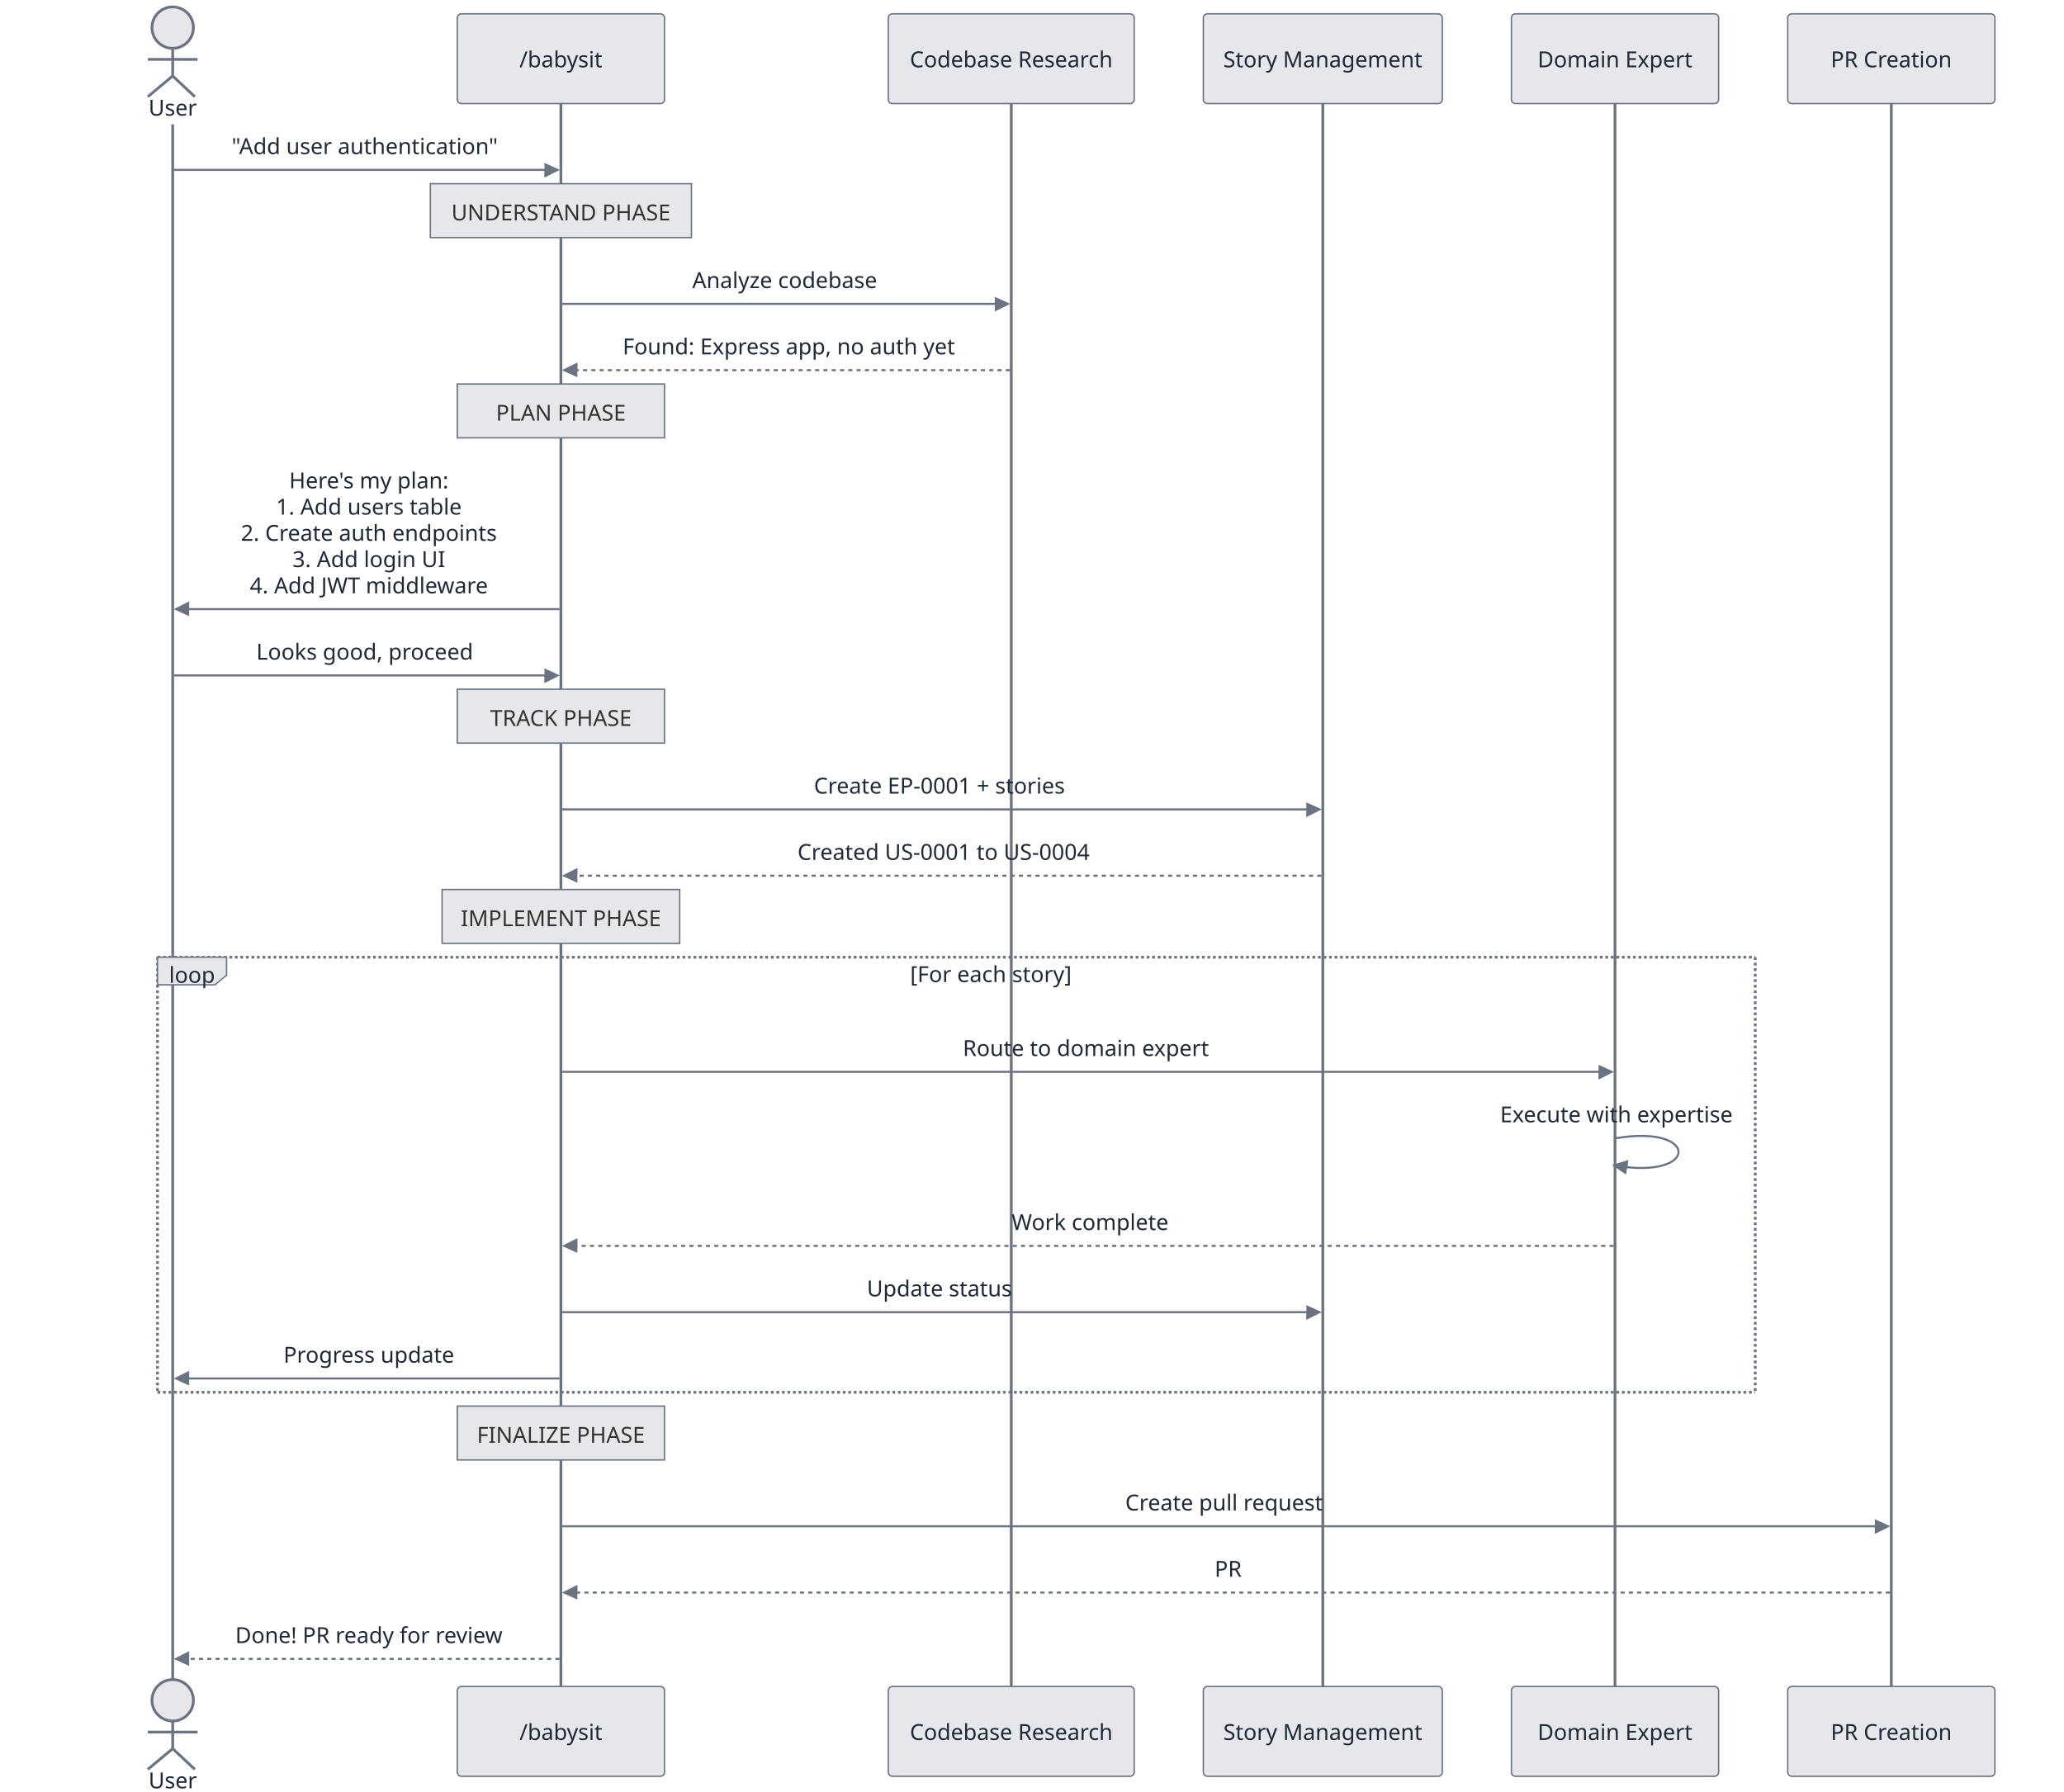
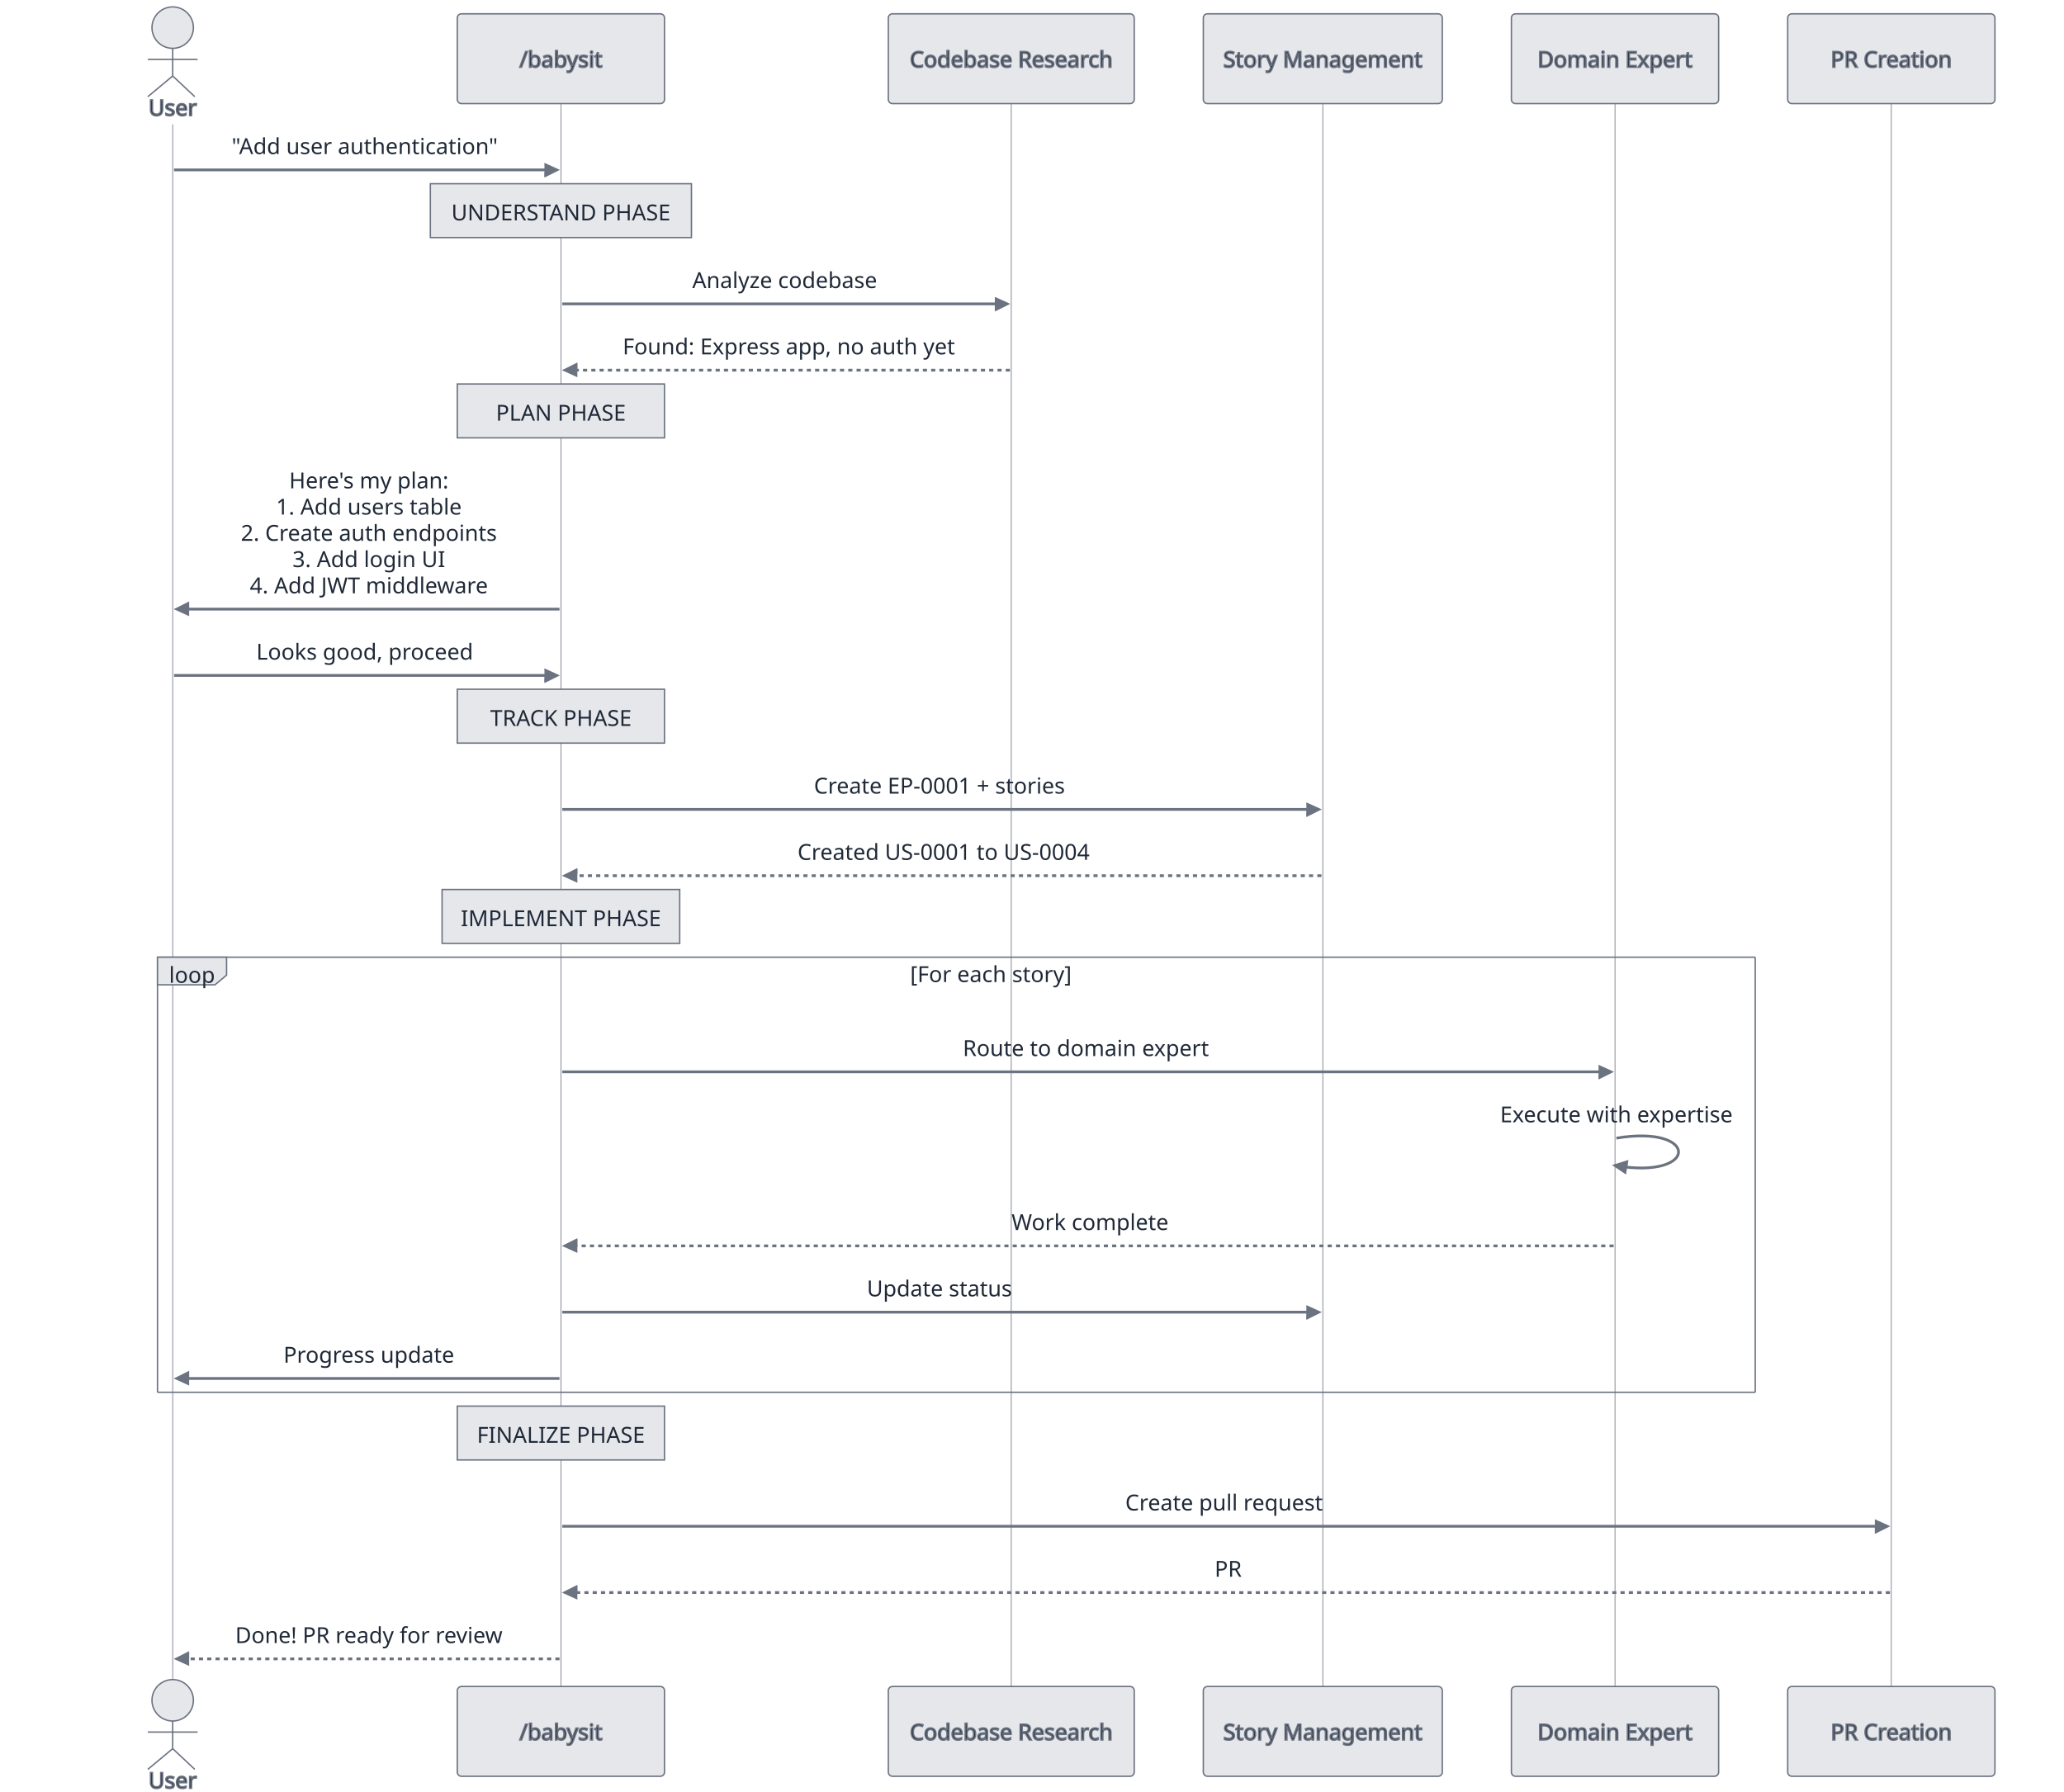
<svg xmlns="http://www.w3.org/2000/svg" id="my-svg" width="100%" style="max-width: 1494px; background-color: transparent;" viewBox="-50 -10 1494 1297" role="graphics-document document" aria-roledescription="sequence" aria-describedby="chart-desc-my-svg" aria-labelledby="chart-title-my-svg">
  <g>
-     <rect x="1244" y="1211" fill="#e5e7eb" stroke="#6b7280" width="150" height="65" name="PR" rx="3" ry="3" class="actor actor-bottom" />
+     <rect x="1244" y="1211" width="150" height="65" name="PR" rx="3" ry="3" class="actor actor-bottom" />
    <text x="1319" y="1243.5" dominant-baseline="central" alignment-baseline="central" class="actor actor-box" style="text-anchor: middle; font-size: 16px; font-weight: 400;">
      <tspan x="1319" dy="0">PR Creation</tspan>
    </text>
  </g>
  <g>
-     <rect x="1044" y="1211" fill="#e5e7eb" stroke="#6b7280" width="150" height="65" name="Expert" rx="3" ry="3" class="actor actor-bottom" />
+     <rect x="1044" y="1211" width="150" height="65" name="Expert" rx="3" ry="3" class="actor actor-bottom" />
    <text x="1119" y="1243.5" dominant-baseline="central" alignment-baseline="central" class="actor actor-box" style="text-anchor: middle; font-size: 16px; font-weight: 400;">
      <tspan x="1119" dy="0">Domain Expert</tspan>
    </text>
  </g>
  <g>
-     <rect x="821" y="1211" fill="#e5e7eb" stroke="#6b7280" width="173" height="65" name="Story" rx="3" ry="3" class="actor actor-bottom" />
+     <rect x="821" y="1211" width="173" height="65" name="Story" rx="3" ry="3" class="actor actor-bottom" />
    <text x="907.5" y="1243.5" dominant-baseline="central" alignment-baseline="central" class="actor actor-box" style="text-anchor: middle; font-size: 16px; font-weight: 400;">
      <tspan x="907.5" dy="0">Story Management</tspan>
    </text>
  </g>
  <g>
-     <rect x="593" y="1211" fill="#e5e7eb" stroke="#6b7280" width="178" height="65" name="Research" rx="3" ry="3" class="actor actor-bottom" />
+     <rect x="593" y="1211" width="178" height="65" name="Research" rx="3" ry="3" class="actor actor-bottom" />
    <text x="682" y="1243.5" dominant-baseline="central" alignment-baseline="central" class="actor actor-box" style="text-anchor: middle; font-size: 16px; font-weight: 400;">
      <tspan x="682" dy="0">Codebase Research</tspan>
    </text>
  </g>
  <g>
-     <rect x="281" y="1211" fill="#e5e7eb" stroke="#6b7280" width="150" height="65" name="Babysit" rx="3" ry="3" class="actor actor-bottom" />
+     <rect x="281" y="1211" width="150" height="65" name="Babysit" rx="3" ry="3" class="actor actor-bottom" />
    <text x="356" y="1243.5" dominant-baseline="central" alignment-baseline="central" class="actor actor-box" style="text-anchor: middle; font-size: 16px; font-weight: 400;">
      <tspan x="356" dy="0">/babysit</tspan>
    </text>
  </g>
  <g />
  <g>
-     <line id="actor5" x1="1319" y1="65" x2="1319" y2="1211" class="actor-line 200" stroke-width="0.5px" stroke="#9ca3af" name="PR" />
+     <line id="actor5" x1="1319" y1="65" x2="1319" y2="1211" class="actor-line 200" stroke-width="0.5px" name="PR" />
    <g id="root-5">
-       <rect x="1244" y="0" fill="#e5e7eb" stroke="#6b7280" width="150" height="65" name="PR" rx="3" ry="3" class="actor actor-top" />
+       <rect x="1244" y="0" width="150" height="65" name="PR" rx="3" ry="3" class="actor actor-top" />
      <text x="1319" y="32.5" dominant-baseline="central" alignment-baseline="central" class="actor actor-box" style="text-anchor: middle; font-size: 16px; font-weight: 400;">
        <tspan x="1319" dy="0">PR Creation</tspan>
      </text>
    </g>
  </g>
  <g>
-     <line id="actor4" x1="1119" y1="65" x2="1119" y2="1211" class="actor-line 200" stroke-width="0.5px" stroke="#9ca3af" name="Expert" />
+     <line id="actor4" x1="1119" y1="65" x2="1119" y2="1211" class="actor-line 200" stroke-width="0.5px" name="Expert" />
    <g id="root-4">
-       <rect x="1044" y="0" fill="#e5e7eb" stroke="#6b7280" width="150" height="65" name="Expert" rx="3" ry="3" class="actor actor-top" />
+       <rect x="1044" y="0" width="150" height="65" name="Expert" rx="3" ry="3" class="actor actor-top" />
      <text x="1119" y="32.5" dominant-baseline="central" alignment-baseline="central" class="actor actor-box" style="text-anchor: middle; font-size: 16px; font-weight: 400;">
        <tspan x="1119" dy="0">Domain Expert</tspan>
      </text>
    </g>
  </g>
  <g>
-     <line id="actor3" x1="907.5" y1="65" x2="907.5" y2="1211" class="actor-line 200" stroke-width="0.5px" stroke="#9ca3af" name="Story" />
+     <line id="actor3" x1="907.5" y1="65" x2="907.5" y2="1211" class="actor-line 200" stroke-width="0.5px" name="Story" />
    <g id="root-3">
-       <rect x="821" y="0" fill="#e5e7eb" stroke="#6b7280" width="173" height="65" name="Story" rx="3" ry="3" class="actor actor-top" />
+       <rect x="821" y="0" width="173" height="65" name="Story" rx="3" ry="3" class="actor actor-top" />
      <text x="907.5" y="32.5" dominant-baseline="central" alignment-baseline="central" class="actor actor-box" style="text-anchor: middle; font-size: 16px; font-weight: 400;">
        <tspan x="907.5" dy="0">Story Management</tspan>
      </text>
    </g>
  </g>
  <g>
-     <line id="actor2" x1="682" y1="65" x2="682" y2="1211" class="actor-line 200" stroke-width="0.5px" stroke="#9ca3af" name="Research" />
+     <line id="actor2" x1="682" y1="65" x2="682" y2="1211" class="actor-line 200" stroke-width="0.5px" name="Research" />
    <g id="root-2">
-       <rect x="593" y="0" fill="#e5e7eb" stroke="#6b7280" width="178" height="65" name="Research" rx="3" ry="3" class="actor actor-top" />
+       <rect x="593" y="0" width="178" height="65" name="Research" rx="3" ry="3" class="actor actor-top" />
      <text x="682" y="32.5" dominant-baseline="central" alignment-baseline="central" class="actor actor-box" style="text-anchor: middle; font-size: 16px; font-weight: 400;">
        <tspan x="682" dy="0">Codebase Research</tspan>
      </text>
    </g>
  </g>
  <g>
-     <line id="actor1" x1="356" y1="65" x2="356" y2="1211" class="actor-line 200" stroke-width="0.5px" stroke="#9ca3af" name="Babysit" />
+     <line id="actor1" x1="356" y1="65" x2="356" y2="1211" class="actor-line 200" stroke-width="0.5px" name="Babysit" />
    <g id="root-1">
-       <rect x="281" y="0" fill="#e5e7eb" stroke="#6b7280" width="150" height="65" name="Babysit" rx="3" ry="3" class="actor actor-top" />
+       <rect x="281" y="0" width="150" height="65" name="Babysit" rx="3" ry="3" class="actor actor-top" />
      <text x="356" y="32.5" dominant-baseline="central" alignment-baseline="central" class="actor actor-box" style="text-anchor: middle; font-size: 16px; font-weight: 400;">
        <tspan x="356" dy="0">/babysit</tspan>
      </text>
    </g>
  </g>
  <g>
-     <line id="actor0" x1="75" y1="80" x2="75" y2="1211" class="actor-line 200" stroke-width="0.5px" stroke="#9ca3af" name="User" />
-   </g>
-   <style>#my-svg{font-family:system-ui,sans-serif;font-size:14px;fill:#1f2937;}@keyframes edge-animation-frame{from{stroke-dashoffset:0;}}@keyframes dash{to{stroke-dashoffset:0;}}#my-svg .edge-animation-slow{stroke-dasharray:9,5!important;stroke-dashoffset:900;animation:dash 50s linear infinite;stroke-linecap:round;}#my-svg .edge-animation-fast{stroke-dasharray:9,5!important;stroke-dashoffset:900;animation:dash 20s linear infinite;stroke-linecap:round;}#my-svg .error-icon{fill:#f3f4f6;}#my-svg .error-text{fill:#0c0b09;stroke:#0c0b09;}#my-svg .edge-thickness-normal{stroke-width:1px;}#my-svg .edge-thickness-thick{stroke-width:3.5px;}#my-svg .edge-pattern-solid{stroke-dasharray:0;}#my-svg .edge-thickness-invisible{stroke-width:0;fill:none;}#my-svg .edge-pattern-dashed{stroke-dasharray:3;}#my-svg .edge-pattern-dotted{stroke-dasharray:2;}#my-svg .marker{fill:#6b7280;stroke:#6b7280;}#my-svg .marker.cross{stroke:#6b7280;}#my-svg svg{font-family:system-ui,sans-serif;font-size:14px;}#my-svg p{margin:0;}#my-svg .actor{stroke:#6b7280;fill:#e5e7eb;}#my-svg text.actor&gt;tspan{fill:#1f2937;stroke:none;}#my-svg .actor-line{stroke:#6b7280;}#my-svg .innerArc{stroke-width:1.5;stroke-dasharray:none;}#my-svg .messageLine0{stroke-width:1.5;stroke-dasharray:none;stroke:#1f2937;}#my-svg .messageLine1{stroke-width:1.5;stroke-dasharray:2,2;stroke:#1f2937;}#my-svg #arrowhead path{fill:#1f2937;stroke:#1f2937;}#my-svg .sequenceNumber{fill:#948d7f;}#my-svg #sequencenumber{fill:#1f2937;}#my-svg #crosshead path{fill:#1f2937;stroke:#1f2937;}#my-svg .messageText{fill:#1f2937;stroke:none;}#my-svg .labelBox{stroke:#6b7280;fill:#e5e7eb;}#my-svg .labelText,#my-svg .labelText&gt;tspan{fill:#1f2937;stroke:none;}#my-svg .loopText,#my-svg .loopText&gt;tspan{fill:#1f2937;stroke:none;}#my-svg .loopLine{stroke-width:2px;stroke-dasharray:2,2;stroke:#6b7280;fill:#6b7280;}#my-svg .note{stroke:hsl(52.683, 60%, 73.922%);fill:#fff5ad;}#my-svg .noteText,#my-svg .noteText&gt;tspan{fill:#333;stroke:none;}#my-svg .activation0{fill:#d1d5db;stroke:hsl(216, 12.195%, 73.922%);}#my-svg .activation1{fill:#d1d5db;stroke:hsl(216, 12.195%, 73.922%);}#my-svg .activation2{fill:#d1d5db;stroke:hsl(216, 12.195%, 73.922%);}#my-svg .actorPopupMenu{position:absolute;}#my-svg .actorPopupMenuPanel{position:absolute;fill:#e5e7eb;box-shadow:0px 8px 16px 0px rgba(0,0,0,0.2);filter:drop-shadow(3px 5px 2px rgb(0 0 0 / 0.4));}#my-svg .actor-man line{stroke:#6b7280;fill:#e5e7eb;}#my-svg .actor-man circle,#my-svg line{stroke:#6b7280;fill:#e5e7eb;stroke-width:2px;}#my-svg :root{--mermaid-font-family:"trebuchet ms",verdana,arial,sans-serif;}#my-svg .note{fill:#e5e7eb !important;stroke:#6b7280 !important;} #my-svg .noteText{fill:#1f2937 !important;} #my-svg .activation0,#my-svg .activation1,#my-svg .activation2{fill:#d1d5db !important;stroke:#6b7280 !important;} #my-svg .actor{fill:#e5e7eb !important;stroke:#6b7280 !important;} #my-svg .actor-line{stroke:#6b7280 !important;} #my-svg text.actor&gt;tspan{fill:#1f2937 !important;} #my-svg .messageText{fill:#1f2937 !important;} #my-svg .messageLine0,.messageLine1{stroke:#6b7280 !important;} #my-svg #arrowhead path{fill:#6b7280 !important;stroke:#6b7280 !important;} #my-svg .labelBox{fill:#e5e7eb !important;stroke:#6b7280 !important;} #my-svg .labelText{fill:#1f2937 !important;} #my-svg .loopText{fill:#1f2937 !important;} #my-svg .loopLine{stroke:#6b7280 !important;} #my-svg .edgeLabel{background-color:#e5e7eb !important;} #my-svg .edgeLabel p{background-color:#e5e7eb !important;} #my-svg .edgeLabel rect{fill:#e5e7eb !important;opacity:1 !important;} #my-svg .labelBkg{background-color:#e5e7eb !important;} #my-svg .statediagram-state rect{fill:#e5e7eb !important;stroke:#6b7280 !important;} #my-svg .statediagram-state .label text{fill:#1f2937 !important;} #my-svg .state-start,.state-end{fill:#6b7280 !important;} #my-svg path.transition{stroke:#6b7280 !important;} @media (prefers-color-scheme: dark) { #my-svg .note{fill:#374151 !important;stroke:#9ca3af !important;} #my-svg .noteText{fill:#e5e7eb !important;} #my-svg .activation0,#my-svg .activation1,#my-svg .activation2{fill:#4b5563 !important;stroke:#9ca3af !important;} #my-svg .actor{fill:#374151 !important;stroke:#9ca3af !important;} #my-svg .actor-line{stroke:#9ca3af !important;} #my-svg text.actor&gt;tspan{fill:#e5e7eb !important;} #my-svg .messageText{fill:#e5e7eb !important;} #my-svg .messageLine0,.messageLine1{stroke:#9ca3af !important;} #my-svg #arrowhead path{fill:#9ca3af !important;stroke:#9ca3af !important;} #my-svg .labelBox{fill:#374151 !important;stroke:#9ca3af !important;} #my-svg .labelText{fill:#e5e7eb !important;} #my-svg .loopText{fill:#e5e7eb !important;} #my-svg .loopLine{stroke:#9ca3af !important;} #my-svg .edgeLabel{background-color:#374151 !important;} #my-svg .edgeLabel p{background-color:#374151 !important;} #my-svg .edgeLabel rect{fill:#374151 !important;opacity:1 !important;} #my-svg .labelBkg{background-color:#374151 !important;} #my-svg .node rect,.node circle,.node ellipse,.node polygon,.node path{fill:#374151 !important;stroke:#9ca3af !important;} #my-svg .cluster rect{fill:#1f2937 !important;stroke:#6b7280 !important;} #my-svg .edgePath .path,.flowchart-link{stroke:#9ca3af !important;} #my-svg .marker,.arrowheadPath{fill:#9ca3af !important;stroke:#9ca3af !important;} #my-svg text,span,p{fill:#e5e7eb !important;color:#e5e7eb !important;} #my-svg .statediagram-state rect{fill:#374151 !important;stroke:#9ca3af !important;} #my-svg .statediagram-state .label text{fill:#e5e7eb !important;} #my-svg .state-start,.state-end{fill:#9ca3af !important;} #my-svg path.transition{stroke:#9ca3af !important;} }</style>
+     <line id="actor0" x1="75" y1="80" x2="75" y2="1211" class="actor-line 200" stroke-width="0.5px" name="User" />
+   </g>
+   <style>#my-svg{font-family:system-ui,sans-serif;font-size:14px;fill:#1f2937;}/* AgileFlow Diagram Styles - Global Adaptive Light/Dark Mode */ /* This file is the SINGLE SOURCE OF TRUTH for all diagram styling */ /* ============================================ LIGHT MODE (Default) ============================================ */ /* Set color property for currentColor inheritance */ #my-svg{color:#6b7280;}/* Flowchart Nodes */ #my-svg .node rect, #my-svg .node circle, #my-svg .node ellipse, #my-svg .node polygon, #my-svg .node path{fill:#e5e7eb !important;stroke:#6b7280 !important;}/* Flowchart Edges */ #my-svg .edgePath .path, #my-svg .flowchart-link{stroke:#6b7280 !important;}/* Edge Labels */ #my-svg .edgeLabel{background-color:#e5e7eb !important;}#my-svg .edgeLabel rect{fill:#e5e7eb !important;opacity:1 !important;}#my-svg .edgeLabel p, #my-svg .labelBkg{background-color:#e5e7eb !important;}/* Clusters/Subgraphs */ #my-svg .cluster rect{fill:#f3f4f6 !important;stroke:#6b7280 !important;}#my-svg .cluster-label text, #my-svg .cluster-label span{fill:#1f2937 !important;color:#1f2937 !important;}/* Arrows/Markers */ #my-svg .marker, #my-svg .arrowheadPath, #my-svg #arrowhead path, #my-svg marker path{fill:#6b7280 !important;stroke:#6b7280 !important;}/* All Text */ #my-svg text, #my-svg span, #my-svg p, #my-svg tspan, #my-svg .label, #my-svg .nodeLabel, #my-svg .edgeLabel{fill:#1f2937 !important;color:#1f2937 !important;}/* Sequence Diagram - Actors */ #my-svg .actor, #my-svg .actor-top, #my-svg .actor-bottom, #my-svg rect.actor{fill:#e5e7eb !important;stroke:#6b7280 !important;}#my-svg .actor-line, #my-svg line.actor-line{stroke:#6b7280 !important;}#my-svg text.actor, #my-svg text.actor &gt; tspan, #my-svg .actor-box{fill:#1f2937 !important;}/* Sequence Diagram - Actor Man (stick figure) */ #my-svg .actor-man line, #my-svg .actor-man circle{stroke:#6b7280 !important;fill:#e5e7eb !important;}/* Sequence Diagram - Messages */ #my-svg .messageText{fill:#1f2937 !important;}#my-svg .messageLine0, #my-svg .messageLine1{stroke:#6b7280 !important;}/* Sequence Diagram - Notes (CRITICAL:override yellow) */ #my-svg .note, #my-svg rect.note{fill:#e5e7eb !important;stroke:#6b7280 !important;}#my-svg .noteText, #my-svg .noteText &gt; tspan, #my-svg text.noteText{fill:#1f2937 !important;}/* Sequence Diagram - Loops/Labels */ #my-svg .labelBox{fill:#e5e7eb !important;stroke:#6b7280 !important;}#my-svg .labelText, #my-svg .loopText, #my-svg .labelText &gt; tspan, #my-svg .loopText &gt; tspan{fill:#1f2937 !important;}#my-svg .loopLine{stroke:#6b7280 !important;}/* Sequence Diagram - Activations */ #my-svg .activation0, #my-svg .activation1, #my-svg .activation2{fill:#d1d5db !important;stroke:#6b7280 !important;}/* State Diagram */ #my-svg .statediagram-state rect, #my-svg .statediagram-cluster rect{fill:#e5e7eb !important;stroke:#6b7280 !important;}#my-svg .state-start, #my-svg .state-end, #my-svg .statediagram-state circle{fill:#6b7280 !important;}#my-svg path.transition{stroke:#6b7280 !important;}#my-svg .statediagram-state .label text{fill:#1f2937 !important;}/* ============================================ DARK MODE ============================================ */ @media (prefers-color-scheme:dark){/* Set color property for currentColor inheritance */ #my-svg{color:#9ca3af;}/* Flowchart Nodes */ #my-svg .node rect, #my-svg .node circle, #my-svg .node ellipse, #my-svg .node polygon, #my-svg .node path{fill:#374151 !important;stroke:#9ca3af !important;}/* Flowchart Edges */ #my-svg .edgePath .path, #my-svg .flowchart-link{stroke:#9ca3af !important;}/* Edge Labels */ #my-svg .edgeLabel{background-color:#374151 !important;}#my-svg .edgeLabel rect{fill:#374151 !important;}#my-svg .edgeLabel p, #my-svg .labelBkg{background-color:#374151 !important;}/* Clusters/Subgraphs */ #my-svg .cluster rect{fill:#1f2937 !important;stroke:#6b7280 !important;}#my-svg .cluster-label text, #my-svg .cluster-label span{fill:#e5e7eb !important;color:#e5e7eb !important;}/* Arrows/Markers */ #my-svg .marker, #my-svg .arrowheadPath, #my-svg #arrowhead path, #my-svg marker path{fill:#9ca3af !important;stroke:#9ca3af !important;}/* All Text */ #my-svg text, #my-svg span, #my-svg p, #my-svg tspan, #my-svg .label, #my-svg .nodeLabel, #my-svg .edgeLabel{fill:#e5e7eb !important;color:#e5e7eb !important;}/* Sequence Diagram - Actors */ #my-svg .actor, #my-svg .actor-top, #my-svg .actor-bottom, #my-svg rect.actor{fill:#374151 !important;stroke:#9ca3af !important;}#my-svg .actor-line, #my-svg line.actor-line{stroke:#9ca3af !important;}#my-svg text.actor, #my-svg text.actor &gt; tspan, #my-svg .actor-box{fill:#e5e7eb !important;}/* Sequence Diagram - Actor Man (stick figure) */ #my-svg .actor-man line, #my-svg .actor-man circle{stroke:#9ca3af !important;fill:#374151 !important;}/* Sequence Diagram - Messages */ #my-svg .messageText{fill:#e5e7eb !important;}#my-svg .messageLine0, #my-svg .messageLine1{stroke:#9ca3af !important;}/* Sequence Diagram - Notes (CRITICAL:override yellow) */ #my-svg .note, #my-svg rect.note{fill:#374151 !important;stroke:#9ca3af !important;}#my-svg .noteText, #my-svg .noteText &gt; tspan, #my-svg text.noteText{fill:#e5e7eb !important;}/* Sequence Diagram - Loops/Labels */ #my-svg .labelBox{fill:#374151 !important;stroke:#9ca3af !important;}#my-svg .labelText, #my-svg .loopText, #my-svg .labelText &gt; tspan, #my-svg .loopText &gt; tspan{fill:#e5e7eb !important;}#my-svg .loopLine{stroke:#9ca3af !important;}/* Sequence Diagram - Activations */ #my-svg .activation0, #my-svg .activation1, #my-svg .activation2{fill:#4b5563 !important;stroke:#9ca3af !important;}/* State Diagram */ #my-svg .statediagram-state rect, #my-svg .statediagram-cluster rect{fill:#374151 !important;stroke:#9ca3af !important;}#my-svg .state-start, #my-svg .state-end, #my-svg .statediagram-state circle{fill:#9ca3af !important;}#my-svg path.transition{stroke:#9ca3af !important;}#my-svg .statediagram-state .label text{fill:#e5e7eb !important;}}</style>
  <g />
  <defs>
    <symbol id="computer" width="24" height="24">
      <path transform="scale(.5)" d="M2 2v13h20v-13h-20zm18 11h-16v-9h16v9zm-10.228 6l.466-1h3.524l.467 1h-4.457zm14.228 3h-24l2-6h2.104l-1.33 4h18.45l-1.297-4h2.073l2 6zm-5-10h-14v-7h14v7z" />
    </symbol>
  </defs>
  <defs>
    <symbol id="database" fill-rule="evenodd" clip-rule="evenodd">
      <path transform="scale(.5)" d="M12.258.001l.256.004.255.005.253.008.251.01.249.012.247.015.246.016.242.019.241.02.239.023.236.024.233.027.231.028.229.031.225.032.223.034.22.036.217.038.214.04.211.041.208.043.205.045.201.046.198.048.194.05.191.051.187.053.183.054.18.056.175.057.172.059.168.06.163.061.16.063.155.064.15.066.074.033.073.033.071.034.07.034.069.035.068.035.067.035.066.035.064.036.064.036.062.036.06.036.06.037.058.037.058.037.055.038.055.038.053.038.052.038.051.039.05.039.048.039.047.039.045.04.044.04.043.04.041.04.04.041.039.041.037.041.036.041.034.041.033.042.032.042.03.042.029.042.027.042.026.043.024.043.023.043.021.043.02.043.018.044.017.043.015.044.013.044.012.044.011.045.009.044.007.045.006.045.004.045.002.045.001.045v17l-.001.045-.002.045-.004.045-.006.045-.007.045-.009.044-.011.045-.012.044-.013.044-.015.044-.017.043-.018.044-.02.043-.021.043-.023.043-.024.043-.026.043-.027.042-.029.042-.03.042-.032.042-.033.042-.034.041-.036.041-.037.041-.039.041-.04.041-.041.04-.043.04-.044.04-.045.04-.047.039-.048.039-.05.039-.051.039-.052.038-.053.038-.055.038-.055.038-.058.037-.058.037-.06.037-.06.036-.062.036-.064.036-.064.036-.066.035-.067.035-.068.035-.069.035-.07.034-.071.034-.073.033-.074.033-.15.066-.155.064-.16.063-.163.061-.168.06-.172.059-.175.057-.18.056-.183.054-.187.053-.191.051-.194.05-.198.048-.201.046-.205.045-.208.043-.211.041-.214.04-.217.038-.22.036-.223.034-.225.032-.229.031-.231.028-.233.027-.236.024-.239.023-.241.02-.242.019-.246.016-.247.015-.249.012-.251.01-.253.008-.255.005-.256.004-.258.001-.258-.001-.256-.004-.255-.005-.253-.008-.251-.01-.249-.012-.247-.015-.245-.016-.243-.019-.241-.02-.238-.023-.236-.024-.234-.027-.231-.028-.228-.031-.226-.032-.223-.034-.22-.036-.217-.038-.214-.04-.211-.041-.208-.043-.204-.045-.201-.046-.198-.048-.195-.05-.19-.051-.187-.053-.184-.054-.179-.056-.176-.057-.172-.059-.167-.06-.164-.061-.159-.063-.155-.064-.151-.066-.074-.033-.072-.033-.072-.034-.07-.034-.069-.035-.068-.035-.067-.035-.066-.035-.064-.036-.063-.036-.062-.036-.061-.036-.06-.037-.058-.037-.057-.037-.056-.038-.055-.038-.053-.038-.052-.038-.051-.039-.049-.039-.049-.039-.046-.039-.046-.04-.044-.04-.043-.04-.041-.04-.04-.041-.039-.041-.037-.041-.036-.041-.034-.041-.033-.042-.032-.042-.03-.042-.029-.042-.027-.042-.026-.043-.024-.043-.023-.043-.021-.043-.02-.043-.018-.044-.017-.043-.015-.044-.013-.044-.012-.044-.011-.045-.009-.044-.007-.045-.006-.045-.004-.045-.002-.045-.001-.045v-17l.001-.045.002-.045.004-.045.006-.045.007-.045.009-.044.011-.045.012-.044.013-.044.015-.044.017-.043.018-.044.02-.043.021-.043.023-.043.024-.043.026-.043.027-.042.029-.042.03-.042.032-.042.033-.042.034-.041.036-.041.037-.041.039-.041.04-.041.041-.04.043-.04.044-.04.046-.04.046-.039.049-.039.049-.039.051-.039.052-.038.053-.038.055-.038.056-.038.057-.037.058-.037.06-.037.061-.036.062-.036.063-.036.064-.036.066-.035.067-.035.068-.035.069-.035.07-.034.072-.034.072-.033.074-.033.151-.066.155-.064.159-.063.164-.061.167-.06.172-.059.176-.057.179-.056.184-.054.187-.053.19-.051.195-.05.198-.048.201-.046.204-.045.208-.043.211-.041.214-.04.217-.038.22-.036.223-.034.226-.032.228-.031.231-.028.234-.027.236-.024.238-.023.241-.02.243-.019.245-.016.247-.015.249-.012.251-.01.253-.008.255-.005.256-.004.258-.001.258.001zm-9.258 20.499v.01l.001.021.003.021.004.022.005.021.006.022.007.022.009.023.01.022.011.023.012.023.013.023.015.023.016.024.017.023.018.024.019.024.021.024.022.025.023.024.024.025.052.049.056.05.061.051.066.051.07.051.075.051.079.052.084.052.088.052.092.052.097.052.102.051.105.052.11.052.114.051.119.051.123.051.127.05.131.05.135.05.139.048.144.049.147.047.152.047.155.047.16.045.163.045.167.043.171.043.176.041.178.041.183.039.187.039.19.037.194.035.197.035.202.033.204.031.209.03.212.029.216.027.219.025.222.024.226.021.23.02.233.018.236.016.24.015.243.012.246.01.249.008.253.005.256.004.259.001.26-.001.257-.004.254-.005.25-.008.247-.011.244-.012.241-.014.237-.016.233-.018.231-.021.226-.021.224-.024.22-.026.216-.027.212-.028.21-.031.205-.031.202-.034.198-.034.194-.036.191-.037.187-.039.183-.04.179-.04.175-.042.172-.043.168-.044.163-.045.16-.046.155-.046.152-.047.148-.048.143-.049.139-.049.136-.05.131-.05.126-.05.123-.051.118-.052.114-.051.11-.052.106-.052.101-.052.096-.052.092-.052.088-.053.083-.051.079-.052.074-.052.07-.051.065-.051.06-.051.056-.05.051-.05.023-.024.023-.025.021-.024.02-.024.019-.024.018-.024.017-.024.015-.023.014-.024.013-.023.012-.023.01-.023.01-.022.008-.022.006-.022.006-.022.004-.022.004-.021.001-.021.001-.021v-4.127l-.077.055-.08.053-.083.054-.085.053-.087.052-.09.052-.093.051-.095.05-.097.05-.1.049-.102.049-.105.048-.106.047-.109.047-.111.046-.114.045-.115.045-.118.044-.12.043-.122.042-.124.042-.126.041-.128.04-.13.04-.132.038-.134.038-.135.037-.138.037-.139.035-.142.035-.143.034-.144.033-.147.032-.148.031-.15.03-.151.03-.153.029-.154.027-.156.027-.158.026-.159.025-.161.024-.162.023-.163.022-.165.021-.166.02-.167.019-.169.018-.169.017-.171.016-.173.015-.173.014-.175.013-.175.012-.177.011-.178.01-.179.008-.179.008-.181.006-.182.005-.182.004-.184.003-.184.002h-.37l-.184-.002-.184-.003-.182-.004-.182-.005-.181-.006-.179-.008-.179-.008-.178-.01-.176-.011-.176-.012-.175-.013-.173-.014-.172-.015-.171-.016-.17-.017-.169-.018-.167-.019-.166-.02-.165-.021-.163-.022-.162-.023-.161-.024-.159-.025-.157-.026-.156-.027-.155-.027-.153-.029-.151-.03-.15-.03-.148-.031-.146-.032-.145-.033-.143-.034-.141-.035-.14-.035-.137-.037-.136-.037-.134-.038-.132-.038-.13-.04-.128-.04-.126-.041-.124-.042-.122-.042-.12-.044-.117-.043-.116-.045-.113-.045-.112-.046-.109-.047-.106-.047-.105-.048-.102-.049-.1-.049-.097-.05-.095-.05-.093-.052-.09-.051-.087-.052-.085-.053-.083-.054-.08-.054-.077-.054v4.127zm0-5.654v.011l.001.021.003.021.004.021.005.022.006.022.007.022.009.022.01.022.011.023.012.023.013.023.015.024.016.023.017.024.018.024.019.024.021.024.022.024.023.025.024.024.052.05.056.05.061.05.066.051.07.051.075.052.079.051.084.052.088.052.092.052.097.052.102.052.105.052.11.051.114.051.119.052.123.05.127.051.131.05.135.049.139.049.144.048.147.048.152.047.155.046.16.045.163.045.167.044.171.042.176.042.178.04.183.04.187.038.19.037.194.036.197.034.202.033.204.032.209.03.212.028.216.027.219.025.222.024.226.022.23.02.233.018.236.016.24.014.243.012.246.01.249.008.253.006.256.003.259.001.26-.001.257-.003.254-.006.25-.008.247-.01.244-.012.241-.015.237-.016.233-.018.231-.02.226-.022.224-.024.22-.025.216-.027.212-.029.21-.03.205-.032.202-.033.198-.035.194-.036.191-.037.187-.039.183-.039.179-.041.175-.042.172-.043.168-.044.163-.045.16-.045.155-.047.152-.047.148-.048.143-.048.139-.05.136-.049.131-.05.126-.051.123-.051.118-.051.114-.052.11-.052.106-.052.101-.052.096-.052.092-.052.088-.052.083-.052.079-.052.074-.051.07-.052.065-.051.06-.05.056-.051.051-.049.023-.025.023-.024.021-.025.02-.024.019-.024.018-.024.017-.024.015-.023.014-.023.013-.024.012-.022.01-.023.01-.023.008-.022.006-.022.006-.022.004-.021.004-.022.001-.021.001-.021v-4.139l-.077.054-.08.054-.083.054-.085.052-.087.053-.09.051-.093.051-.095.051-.097.05-.1.049-.102.049-.105.048-.106.047-.109.047-.111.046-.114.045-.115.044-.118.044-.12.044-.122.042-.124.042-.126.041-.128.04-.13.039-.132.039-.134.038-.135.037-.138.036-.139.036-.142.035-.143.033-.144.033-.147.033-.148.031-.15.03-.151.03-.153.028-.154.028-.156.027-.158.026-.159.025-.161.024-.162.023-.163.022-.165.021-.166.02-.167.019-.169.018-.169.017-.171.016-.173.015-.173.014-.175.013-.175.012-.177.011-.178.009-.179.009-.179.007-.181.007-.182.005-.182.004-.184.003-.184.002h-.37l-.184-.002-.184-.003-.182-.004-.182-.005-.181-.007-.179-.007-.179-.009-.178-.009-.176-.011-.176-.012-.175-.013-.173-.014-.172-.015-.171-.016-.17-.017-.169-.018-.167-.019-.166-.02-.165-.021-.163-.022-.162-.023-.161-.024-.159-.025-.157-.026-.156-.027-.155-.028-.153-.028-.151-.03-.15-.03-.148-.031-.146-.033-.145-.033-.143-.033-.141-.035-.14-.036-.137-.036-.136-.037-.134-.038-.132-.039-.13-.039-.128-.04-.126-.041-.124-.042-.122-.043-.12-.043-.117-.044-.116-.044-.113-.046-.112-.046-.109-.046-.106-.047-.105-.048-.102-.049-.1-.049-.097-.05-.095-.051-.093-.051-.09-.051-.087-.053-.085-.052-.083-.054-.08-.054-.077-.054v4.139zm0-5.666v.011l.001.02.003.022.004.021.005.022.006.021.007.022.009.023.01.022.011.023.012.023.013.023.015.023.016.024.017.024.018.023.019.024.021.025.022.024.023.024.024.025.052.05.056.05.061.05.066.051.07.051.075.052.079.051.084.052.088.052.092.052.097.052.102.052.105.051.11.052.114.051.119.051.123.051.127.05.131.05.135.05.139.049.144.048.147.048.152.047.155.046.16.045.163.045.167.043.171.043.176.042.178.04.183.04.187.038.19.037.194.036.197.034.202.033.204.032.209.03.212.028.216.027.219.025.222.024.226.021.23.02.233.018.236.017.24.014.243.012.246.01.249.008.253.006.256.003.259.001.26-.001.257-.003.254-.006.25-.008.247-.01.244-.013.241-.014.237-.016.233-.018.231-.02.226-.022.224-.024.22-.025.216-.027.212-.029.21-.03.205-.032.202-.033.198-.035.194-.036.191-.037.187-.039.183-.039.179-.041.175-.042.172-.043.168-.044.163-.045.16-.045.155-.047.152-.047.148-.048.143-.049.139-.049.136-.049.131-.051.126-.05.123-.051.118-.052.114-.051.11-.052.106-.052.101-.052.096-.052.092-.052.088-.052.083-.052.079-.052.074-.052.07-.051.065-.051.06-.051.056-.05.051-.049.023-.025.023-.025.021-.024.02-.024.019-.024.018-.024.017-.024.015-.023.014-.024.013-.023.012-.023.01-.022.01-.023.008-.022.006-.022.006-.022.004-.022.004-.021.001-.021.001-.021v-4.153l-.077.054-.08.054-.083.053-.085.053-.087.053-.09.051-.093.051-.095.051-.097.05-.1.049-.102.048-.105.048-.106.048-.109.046-.111.046-.114.046-.115.044-.118.044-.12.043-.122.043-.124.042-.126.041-.128.04-.13.039-.132.039-.134.038-.135.037-.138.036-.139.036-.142.034-.143.034-.144.033-.147.032-.148.032-.15.03-.151.03-.153.028-.154.028-.156.027-.158.026-.159.024-.161.024-.162.023-.163.023-.165.021-.166.02-.167.019-.169.018-.169.017-.171.016-.173.015-.173.014-.175.013-.175.012-.177.01-.178.01-.179.009-.179.007-.181.006-.182.006-.182.004-.184.003-.184.001-.185.001-.185-.001-.184-.001-.184-.003-.182-.004-.182-.006-.181-.006-.179-.007-.179-.009-.178-.01-.176-.01-.176-.012-.175-.013-.173-.014-.172-.015-.171-.016-.17-.017-.169-.018-.167-.019-.166-.02-.165-.021-.163-.023-.162-.023-.161-.024-.159-.024-.157-.026-.156-.027-.155-.028-.153-.028-.151-.03-.15-.03-.148-.032-.146-.032-.145-.033-.143-.034-.141-.034-.14-.036-.137-.036-.136-.037-.134-.038-.132-.039-.13-.039-.128-.041-.126-.041-.124-.041-.122-.043-.12-.043-.117-.044-.116-.044-.113-.046-.112-.046-.109-.046-.106-.048-.105-.048-.102-.048-.1-.05-.097-.049-.095-.051-.093-.051-.09-.052-.087-.052-.085-.053-.083-.053-.08-.054-.077-.054v4.153zm8.74-8.179l-.257.004-.254.005-.25.008-.247.011-.244.012-.241.014-.237.016-.233.018-.231.021-.226.022-.224.023-.22.026-.216.027-.212.028-.21.031-.205.032-.202.033-.198.034-.194.036-.191.038-.187.038-.183.04-.179.041-.175.042-.172.043-.168.043-.163.045-.16.046-.155.046-.152.048-.148.048-.143.048-.139.049-.136.05-.131.05-.126.051-.123.051-.118.051-.114.052-.11.052-.106.052-.101.052-.096.052-.092.052-.088.052-.083.052-.079.052-.074.051-.07.052-.065.051-.06.05-.056.05-.051.05-.023.025-.023.024-.021.024-.02.025-.019.024-.018.024-.017.023-.015.024-.014.023-.013.023-.012.023-.01.023-.01.022-.008.022-.006.023-.006.021-.004.022-.004.021-.001.021-.001.021.001.021.001.021.004.021.004.022.006.021.006.023.008.022.01.022.01.023.012.023.013.023.014.023.015.024.017.023.018.024.019.024.02.025.021.024.023.024.023.025.051.05.056.05.06.05.065.051.07.052.074.051.079.052.083.052.088.052.092.052.096.052.101.052.106.052.11.052.114.052.118.051.123.051.126.051.131.05.136.05.139.049.143.048.148.048.152.048.155.046.16.046.163.045.168.043.172.043.175.042.179.041.183.04.187.038.191.038.194.036.198.034.202.033.205.032.21.031.212.028.216.027.22.026.224.023.226.022.231.021.233.018.237.016.241.014.244.012.247.011.25.008.254.005.257.004.26.001.26-.001.257-.004.254-.005.25-.008.247-.011.244-.012.241-.014.237-.016.233-.018.231-.021.226-.022.224-.023.22-.026.216-.027.212-.028.21-.031.205-.032.202-.033.198-.034.194-.036.191-.038.187-.038.183-.04.179-.041.175-.042.172-.043.168-.043.163-.045.16-.046.155-.046.152-.048.148-.048.143-.048.139-.049.136-.05.131-.05.126-.051.123-.051.118-.051.114-.052.11-.052.106-.052.101-.052.096-.052.092-.052.088-.052.083-.052.079-.052.074-.051.07-.052.065-.051.06-.05.056-.05.051-.05.023-.025.023-.024.021-.024.02-.025.019-.024.018-.024.017-.023.015-.024.014-.023.013-.023.012-.023.01-.023.01-.022.008-.022.006-.023.006-.021.004-.022.004-.021.001-.021.001-.021-.001-.021-.001-.021-.004-.021-.004-.022-.006-.021-.006-.023-.008-.022-.01-.022-.01-.023-.012-.023-.013-.023-.014-.023-.015-.024-.017-.023-.018-.024-.019-.024-.02-.025-.021-.024-.023-.024-.023-.025-.051-.05-.056-.05-.06-.05-.065-.051-.07-.052-.074-.051-.079-.052-.083-.052-.088-.052-.092-.052-.096-.052-.101-.052-.106-.052-.11-.052-.114-.052-.118-.051-.123-.051-.126-.051-.131-.05-.136-.05-.139-.049-.143-.048-.148-.048-.152-.048-.155-.046-.16-.046-.163-.045-.168-.043-.172-.043-.175-.042-.179-.041-.183-.04-.187-.038-.191-.038-.194-.036-.198-.034-.202-.033-.205-.032-.21-.031-.212-.028-.216-.027-.22-.026-.224-.023-.226-.022-.231-.021-.233-.018-.237-.016-.241-.014-.244-.012-.247-.011-.25-.008-.254-.005-.257-.004-.26-.001-.26.001z" />
    </symbol>
  </defs>
  <defs>
    <symbol id="clock" width="24" height="24">
      <path transform="scale(.5)" d="M12 2c5.514 0 10 4.486 10 10s-4.486 10-10 10-10-4.486-10-10 4.486-10 10-10zm0-2c-6.627 0-12 5.373-12 12s5.373 12 12 12 12-5.373 12-12-5.373-12-12-12zm5.848 12.459c.202.038.202.333.001.372-1.907.361-6.045 1.111-6.547 1.111-.719 0-1.301-.582-1.301-1.301 0-.512.77-5.447 1.125-7.445.034-.192.312-.181.343.014l.985 6.238 5.394 1.011z" />
    </symbol>
  </defs>
  <defs>
    <marker id="arrowhead" refX="7.9" refY="5" markerUnits="userSpaceOnUse" markerWidth="12" markerHeight="12" orient="auto-start-reverse">
      <path d="M -1 0 L 10 5 L 0 10 z" />
    </marker>
  </defs>
  <defs>
    <marker id="crosshead" markerWidth="15" markerHeight="8" orient="auto" refX="4" refY="4.5">
-       <path fill="none" stroke="#000000" stroke-width="1pt" d="M 1,2 L 6,7 M 6,2 L 1,7" style="stroke-dasharray: 0, 0;" />
+       <path fill="none" stroke-width="1pt" d="M 1,2 L 6,7 M 6,2 L 1,7" style="stroke-dasharray: 0, 0;" />
    </marker>
  </defs>
  <defs>
    <marker id="filled-head" refX="15.5" refY="7" markerWidth="20" markerHeight="28" orient="auto">
      <path d="M 18,7 L9,13 L14,7 L9,1 Z" />
    </marker>
  </defs>
  <defs>
    <marker id="sequencenumber" refX="15" refY="15" markerWidth="60" markerHeight="40" orient="auto">
      <circle cx="15" cy="15" r="6" />
    </marker>
  </defs>
  <g>
-     <rect x="261.5" y="123" fill="#e5e7eb" stroke="#6b7280" width="189" height="39" class="note" />
+     <rect x="261.5" y="123" width="189" height="39" class="note" />
    <text x="356" y="128" text-anchor="middle" dominant-baseline="middle" alignment-baseline="middle" class="noteText" dy="1em" style="font-size: 16px; font-weight: 400;">
      <tspan x="356">UNDERSTAND PHASE</tspan>
    </text>
  </g>
  <g>
-     <rect x="281" y="268" fill="#e5e7eb" stroke="#6b7280" width="150" height="39" class="note" />
+     <rect x="281" y="268" width="150" height="39" class="note" />
    <text x="356" y="273" text-anchor="middle" dominant-baseline="middle" alignment-baseline="middle" class="noteText" dy="1em" style="font-size: 16px; font-weight: 400;">
      <tspan x="356">PLAN PHASE</tspan>
    </text>
  </g>
  <g>
-     <rect x="281" y="489" fill="#e5e7eb" stroke="#6b7280" width="150" height="39" class="note" />
+     <rect x="281" y="489" width="150" height="39" class="note" />
    <text x="356" y="494" text-anchor="middle" dominant-baseline="middle" alignment-baseline="middle" class="noteText" dy="1em" style="font-size: 16px; font-weight: 400;">
      <tspan x="356">TRACK PHASE</tspan>
    </text>
  </g>
  <g>
-     <rect x="270" y="634" fill="#e5e7eb" stroke="#6b7280" width="172" height="39" class="note" />
+     <rect x="270" y="634" width="172" height="39" class="note" />
    <text x="356" y="639" text-anchor="middle" dominant-baseline="middle" alignment-baseline="middle" class="noteText" dy="1em" style="font-size: 16px; font-weight: 400;">
      <tspan x="356">IMPLEMENT PHASE</tspan>
    </text>
  </g>
  <g>
    <line x1="64" y1="683" x2="1220.5" y2="683" class="loopLine" />
    <line x1="1220.5" y1="683" x2="1220.5" y2="998" class="loopLine" />
    <line x1="64" y1="998" x2="1220.5" y2="998" class="loopLine" />
    <line x1="64" y1="683" x2="64" y2="998" class="loopLine" />
    <polygon points="64,683 114,683 114,696 105.6,703 64,703" class="labelBox" />
    <text x="89" y="696" text-anchor="middle" dominant-baseline="middle" alignment-baseline="middle" class="labelText" style="font-size: 16px; font-weight: 400;">loop</text>
    <text x="667.25" y="701" text-anchor="middle" class="loopText" style="font-size: 16px; font-weight: 400;">
      <tspan x="667.25">[For each story]</tspan>
    </text>
  </g>
  <g>
-     <rect x="281" y="1008" fill="#e5e7eb" stroke="#6b7280" width="150" height="39" class="note" />
+     <rect x="281" y="1008" width="150" height="39" class="note" />
    <text x="356" y="1013" text-anchor="middle" dominant-baseline="middle" alignment-baseline="middle" class="noteText" dy="1em" style="font-size: 16px; font-weight: 400;">
      <tspan x="356">FINALIZE PHASE</tspan>
    </text>
  </g>
  <g class="actor-man actor-top" name="User">
    <line id="actor-man-torso0" x1="75" y1="25" x2="75" y2="45" />
    <line id="actor-man-arms0" x1="57" y1="33" x2="93" y2="33" />
    <line x1="57" y1="60" x2="75" y2="45" />
    <line x1="75" y1="45" x2="91" y2="60" />
    <circle cx="75" cy="10" r="15" width="150" height="65" />
    <text x="75" y="67.5" dominant-baseline="central" alignment-baseline="central" class="actor actor-man" style="text-anchor: middle; font-size: 16px; font-weight: 400;">
      <tspan x="75" dy="0">User</tspan>
    </text>
  </g>
  <text x="214" y="80" text-anchor="middle" dominant-baseline="middle" alignment-baseline="middle" class="messageText" dy="1em" style="font-size: 16px; font-weight: 400;">"Add user authentication"</text>
  <line x1="76" y1="113" x2="352" y2="113" class="messageLine0" stroke-width="2" stroke="none" marker-end="url(#arrowhead)" style="fill: none;" />
  <text x="518" y="177" text-anchor="middle" dominant-baseline="middle" alignment-baseline="middle" class="messageText" dy="1em" style="font-size: 16px; font-weight: 400;">Analyze codebase</text>
  <line x1="357" y1="210" x2="678" y2="210" class="messageLine0" stroke-width="2" stroke="none" marker-end="url(#arrowhead)" style="fill: none;" />
  <text x="521" y="225" text-anchor="middle" dominant-baseline="middle" alignment-baseline="middle" class="messageText" dy="1em" style="font-size: 16px; font-weight: 400;">Found: Express app, no auth yet</text>
  <line x1="681" y1="258" x2="360" y2="258" class="messageLine1" stroke-width="2" stroke="none" marker-end="url(#arrowhead)" style="stroke-dasharray: 3, 3; fill: none;" />
  <text x="217" y="322" text-anchor="middle" dominant-baseline="middle" alignment-baseline="middle" class="messageText" dy="1em" style="font-size: 16px; font-weight: 400;">Here's my plan:</text>
  <text x="217" y="341" text-anchor="middle" dominant-baseline="middle" alignment-baseline="middle" class="messageText" dy="1em" style="font-size: 16px; font-weight: 400;">1. Add users table</text>
  <text x="217" y="360" text-anchor="middle" dominant-baseline="middle" alignment-baseline="middle" class="messageText" dy="1em" style="font-size: 16px; font-weight: 400;">2. Create auth endpoints</text>
  <text x="217" y="379" text-anchor="middle" dominant-baseline="middle" alignment-baseline="middle" class="messageText" dy="1em" style="font-size: 16px; font-weight: 400;">3. Add login UI</text>
  <text x="217" y="398" text-anchor="middle" dominant-baseline="middle" alignment-baseline="middle" class="messageText" dy="1em" style="font-size: 16px; font-weight: 400;">4. Add JWT middleware</text>
  <line x1="355" y1="431" x2="79" y2="431" class="messageLine0" stroke-width="2" stroke="none" marker-end="url(#arrowhead)" style="fill: none;" />
  <text x="214" y="446" text-anchor="middle" dominant-baseline="middle" alignment-baseline="middle" class="messageText" dy="1em" style="font-size: 16px; font-weight: 400;">Looks good, proceed</text>
  <line x1="76" y1="479" x2="352" y2="479" class="messageLine0" stroke-width="2" stroke="none" marker-end="url(#arrowhead)" style="fill: none;" />
  <text x="630" y="543" text-anchor="middle" dominant-baseline="middle" alignment-baseline="middle" class="messageText" dy="1em" style="font-size: 16px; font-weight: 400;">Create EP-0001 + stories</text>
  <line x1="357" y1="576" x2="903.5" y2="576" class="messageLine0" stroke-width="2" stroke="none" marker-end="url(#arrowhead)" style="fill: none;" />
  <text x="633" y="591" text-anchor="middle" dominant-baseline="middle" alignment-baseline="middle" class="messageText" dy="1em" style="font-size: 16px; font-weight: 400;">Created US-0001 to US-0004</text>
  <line x1="906.5" y1="624" x2="360" y2="624" class="messageLine1" stroke-width="2" stroke="none" marker-end="url(#arrowhead)" style="stroke-dasharray: 3, 3; fill: none;" />
  <text x="736" y="733" text-anchor="middle" dominant-baseline="middle" alignment-baseline="middle" class="messageText" dy="1em" style="font-size: 16px; font-weight: 400;">Route to domain expert</text>
  <line x1="357" y1="766" x2="1115" y2="766" class="messageLine0" stroke-width="2" stroke="none" marker-end="url(#arrowhead)" style="fill: none;" />
  <text x="1120" y="781" text-anchor="middle" dominant-baseline="middle" alignment-baseline="middle" class="messageText" dy="1em" style="font-size: 16px; font-weight: 400;">Execute with expertise</text>
  <path d="M 1120,814 C 1180,804 1180,844 1120,834" class="messageLine0" stroke-width="2" stroke="none" marker-end="url(#arrowhead)" style="fill: none;" />
  <text x="739" y="859" text-anchor="middle" dominant-baseline="middle" alignment-baseline="middle" class="messageText" dy="1em" style="font-size: 16px; font-weight: 400;">Work complete</text>
  <line x1="1118" y1="892" x2="360" y2="892" class="messageLine1" stroke-width="2" stroke="none" marker-end="url(#arrowhead)" style="stroke-dasharray: 3, 3; fill: none;" />
  <text x="630" y="907" text-anchor="middle" dominant-baseline="middle" alignment-baseline="middle" class="messageText" dy="1em" style="font-size: 16px; font-weight: 400;">Update status</text>
  <line x1="357" y1="940" x2="903.5" y2="940" class="messageLine0" stroke-width="2" stroke="none" marker-end="url(#arrowhead)" style="fill: none;" />
  <text x="217" y="955" text-anchor="middle" dominant-baseline="middle" alignment-baseline="middle" class="messageText" dy="1em" style="font-size: 16px; font-weight: 400;">Progress update</text>
  <line x1="355" y1="988" x2="79" y2="988" class="messageLine0" stroke-width="2" stroke="none" marker-end="url(#arrowhead)" style="fill: none;" />
  <text x="836" y="1062" text-anchor="middle" dominant-baseline="middle" alignment-baseline="middle" class="messageText" dy="1em" style="font-size: 16px; font-weight: 400;">Create pull request</text>
  <line x1="357" y1="1095" x2="1315" y2="1095" class="messageLine0" stroke-width="2" stroke="none" marker-end="url(#arrowhead)" style="fill: none;" />
  <text x="839" y="1110" text-anchor="middle" dominant-baseline="middle" alignment-baseline="middle" class="messageText" dy="1em" style="font-size: 16px; font-weight: 400;">PR</text>
  <line x1="1318" y1="1143" x2="360" y2="1143" class="messageLine1" stroke-width="2" stroke="none" marker-end="url(#arrowhead)" style="stroke-dasharray: 3, 3; fill: none;" />
  <text x="217" y="1158" text-anchor="middle" dominant-baseline="middle" alignment-baseline="middle" class="messageText" dy="1em" style="font-size: 16px; font-weight: 400;">Done! PR ready for review</text>
  <line x1="355" y1="1191" x2="79" y2="1191" class="messageLine1" stroke-width="2" stroke="none" marker-end="url(#arrowhead)" style="stroke-dasharray: 3, 3; fill: none;" />
  <g class="actor-man actor-bottom" name="User">
    <line id="actor-man-torso5" x1="75" y1="1236" x2="75" y2="1256" />
    <line id="actor-man-arms5" x1="57" y1="1244" x2="93" y2="1244" />
    <line x1="57" y1="1271" x2="75" y2="1256" />
    <line x1="75" y1="1256" x2="91" y2="1271" />
    <circle cx="75" cy="1221" r="15" width="150" height="65" />
    <text x="75" y="1278.5" dominant-baseline="central" alignment-baseline="central" class="actor actor-man" style="text-anchor: middle; font-size: 16px; font-weight: 400;">
      <tspan x="75" dy="0">User</tspan>
    </text>
  </g>
</svg>
